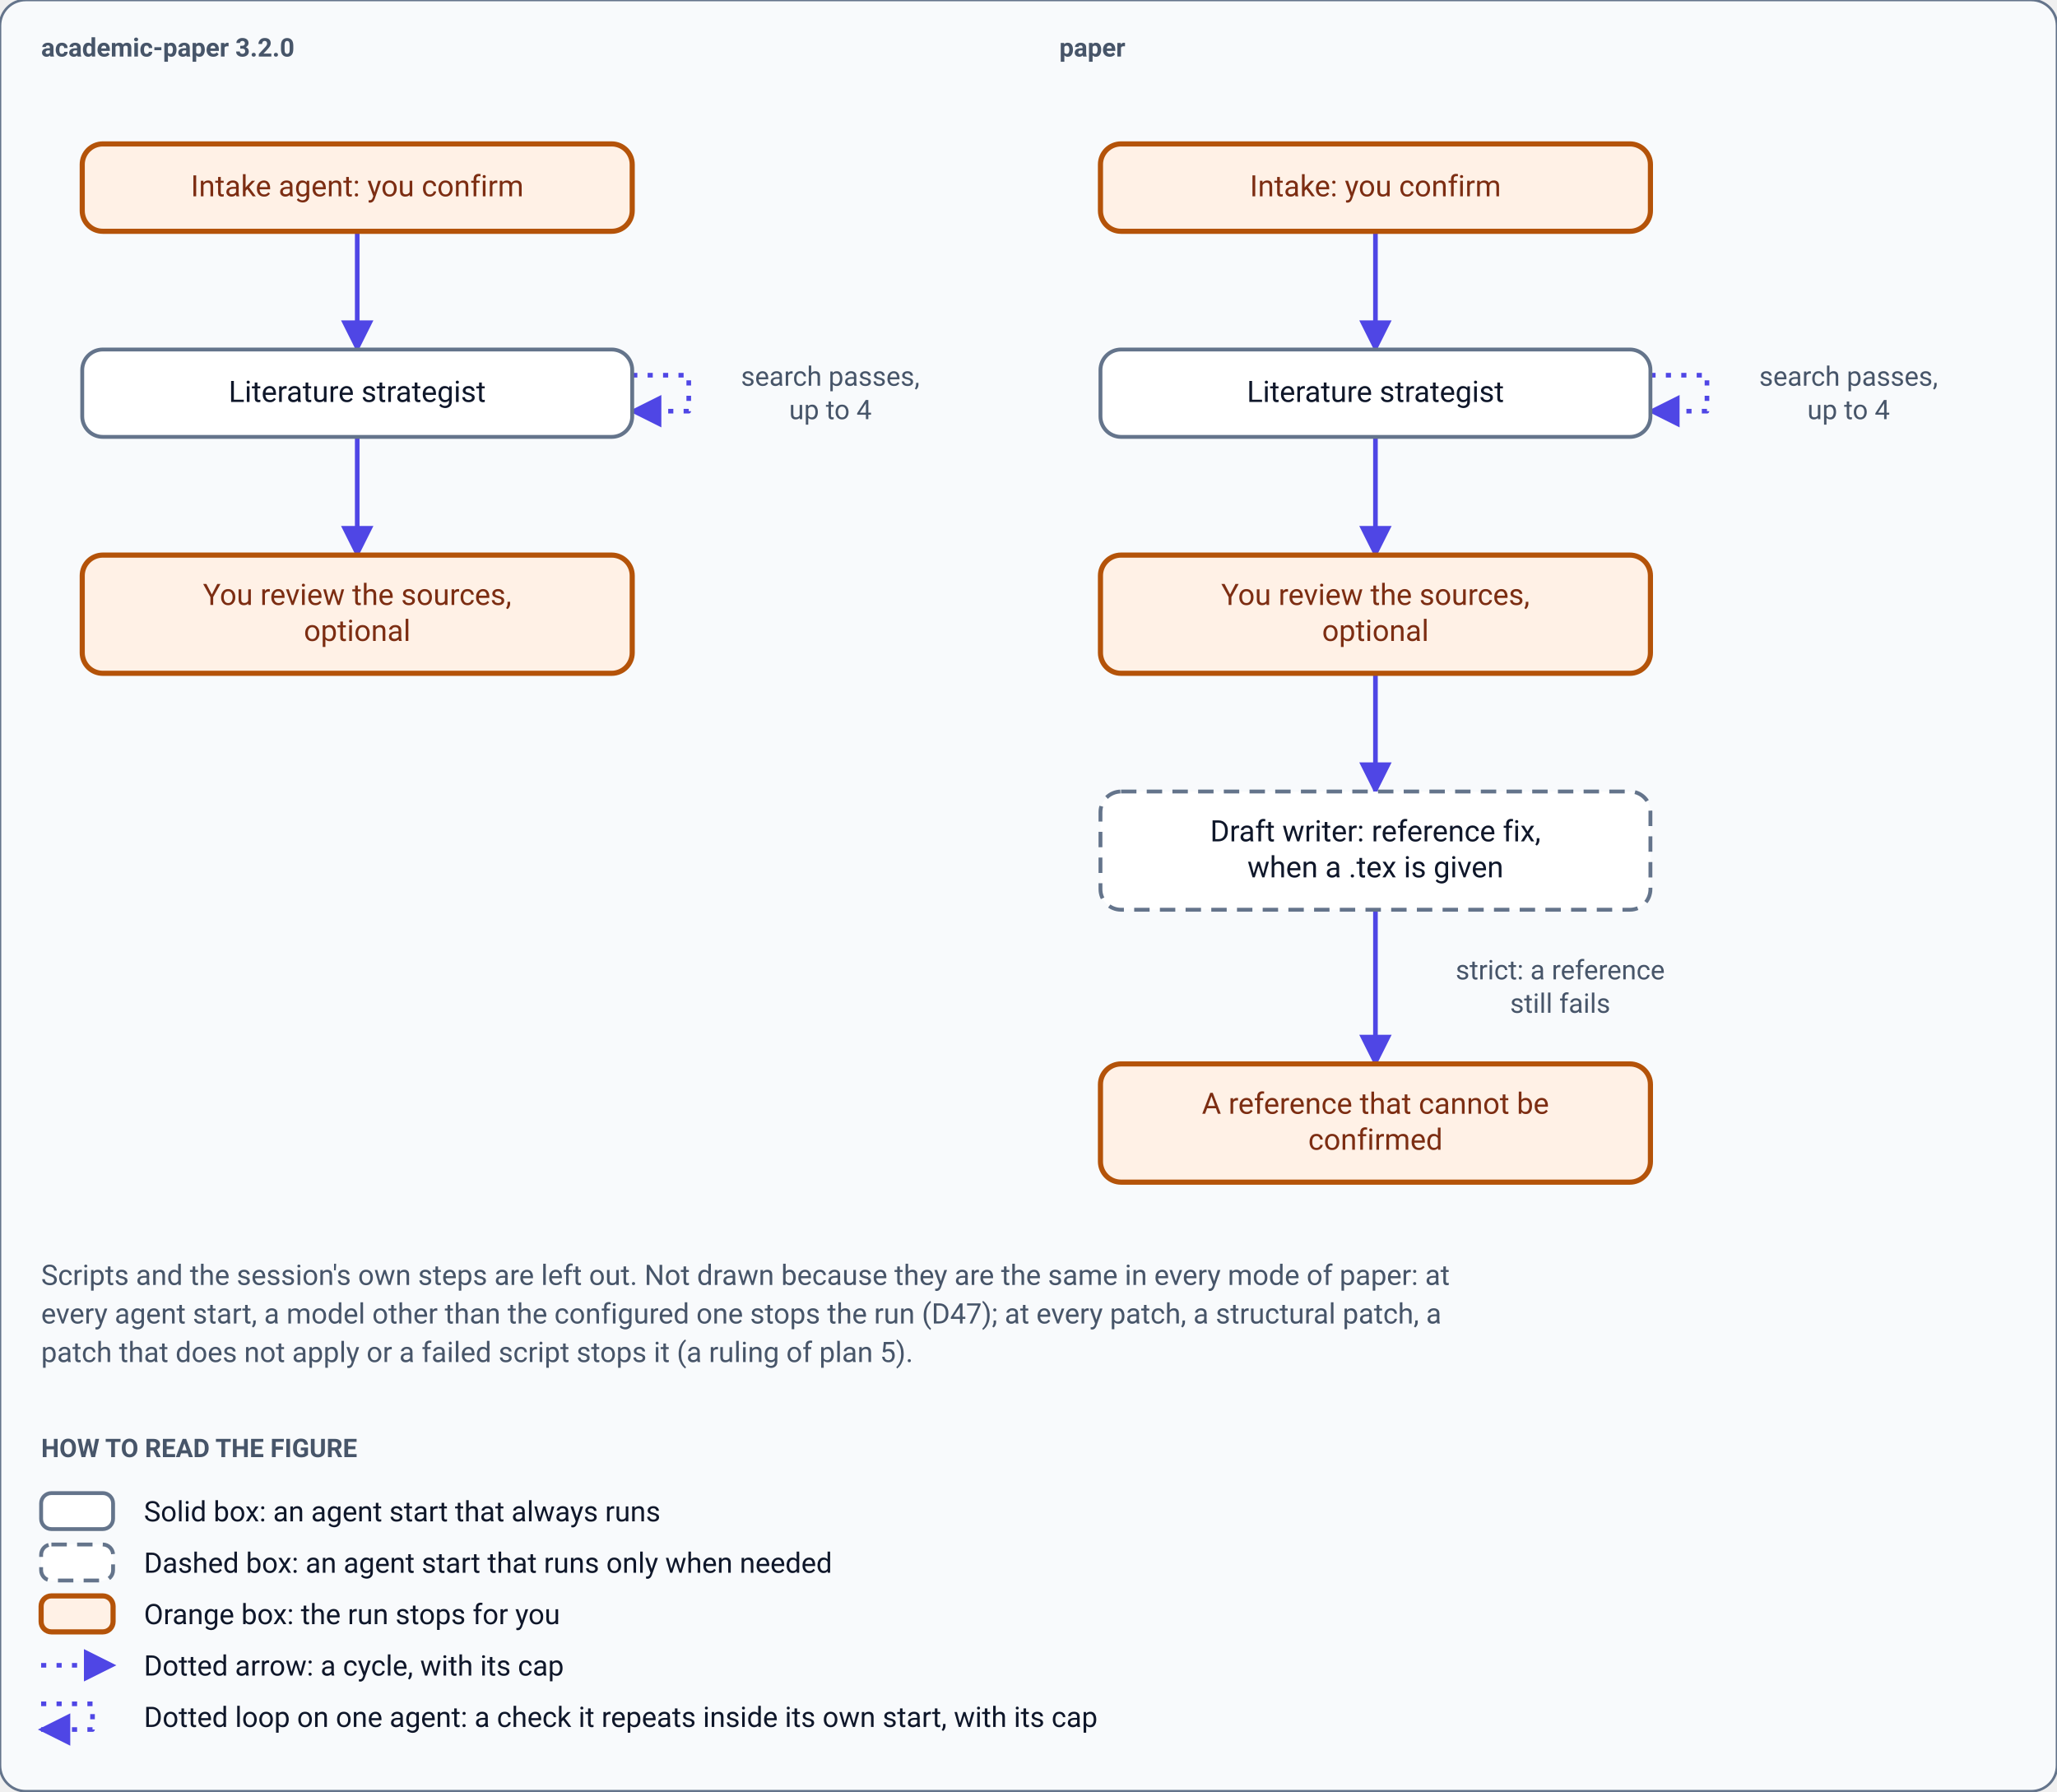
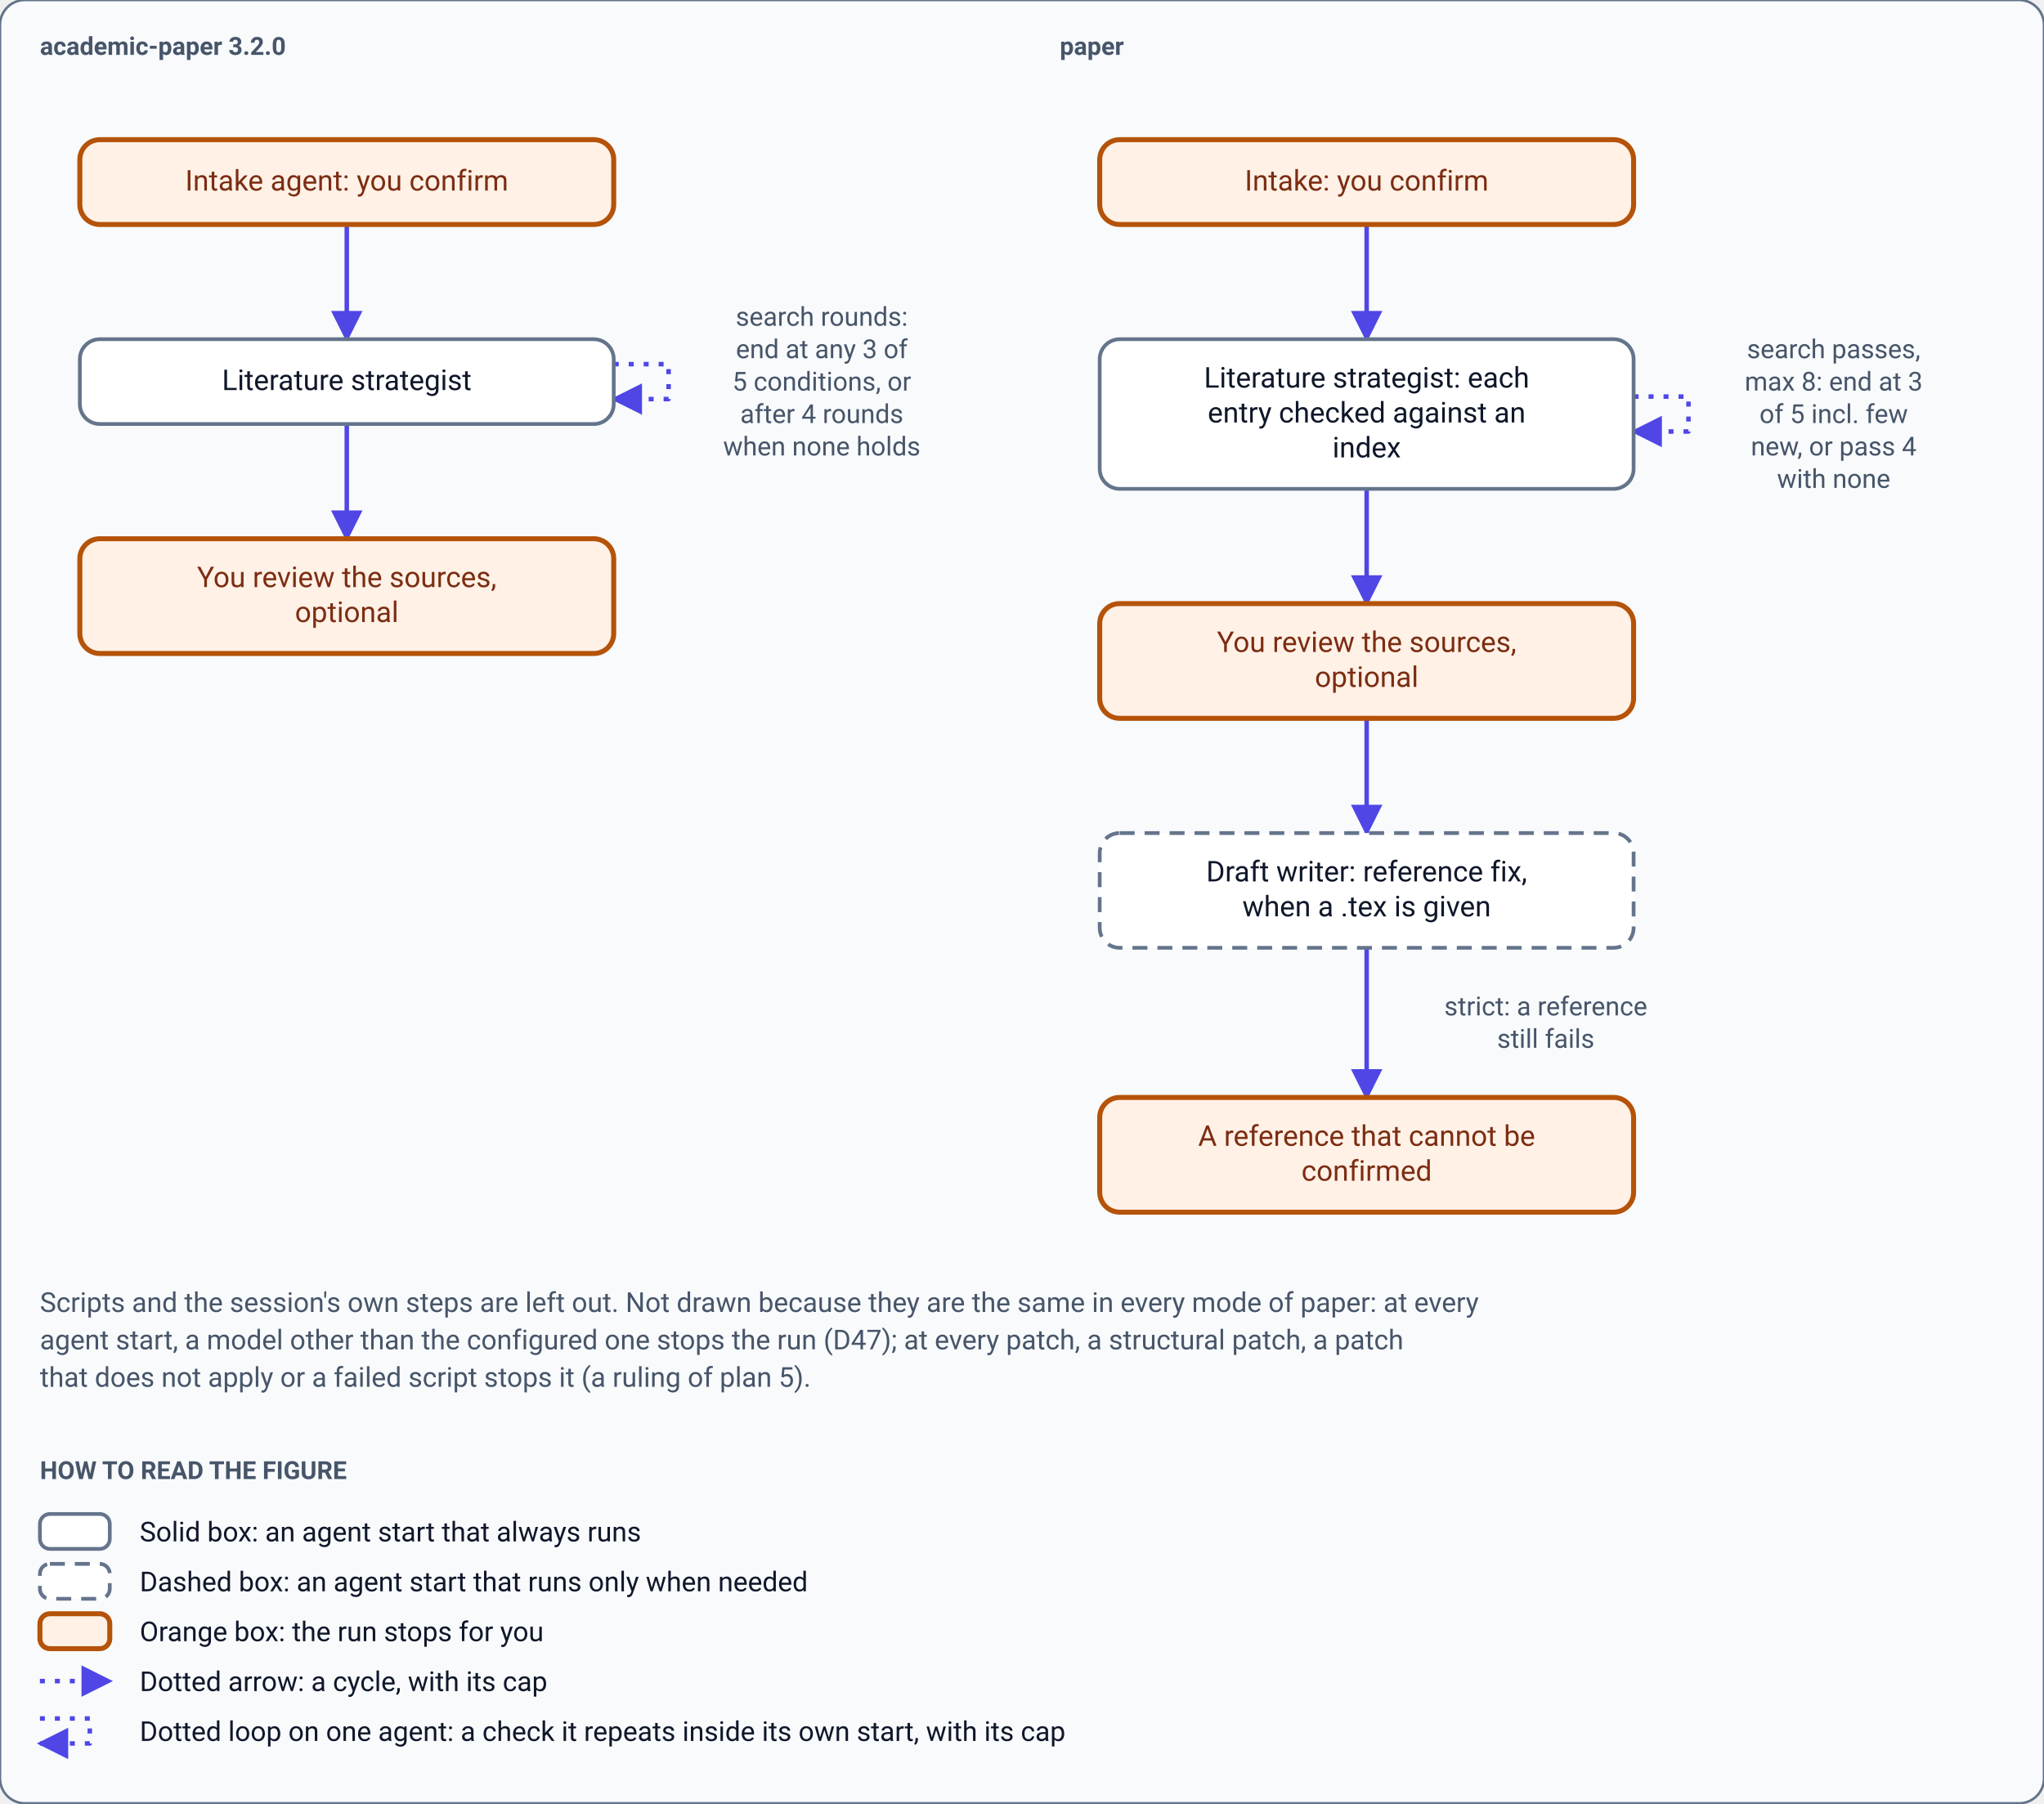
- <svg xmlns="http://www.w3.org/2000/svg" viewBox="0 0 800.4 697" width="800.4" height="697" role="img" aria-label="The lit-review mode, simple view. Boxes: academic-paper 3.2.0: Intake agent: you confirm (stop); Literature strategist (agent); You review the sources, optional (stop) | paper: Intake: you confirm (stop); Literature strategist (agent); You review the sources, optional (stop); Draft writer: reference fix, when a .tex is given (agent, only when needed); A reference that cannot be confirmed (stop).">
+ <svg xmlns="http://www.w3.org/2000/svg" viewBox="0 0 819.3 723" width="819.3" height="723" role="img" aria-label="The lit-review mode, simple view. Boxes: academic-paper 3.2.0: Intake agent: you confirm (stop); Literature strategist (agent); You review the sources, optional (stop) | paper: Intake: you confirm (stop); Literature strategist: each entry checked against an index (agent); You review the sources, optional (stop); Draft writer: reference fix, when a .tex is given (agent, only when needed); A reference that cannot be confirmed (stop).">
  <defs>
    <marker id="arrow" viewBox="0 0 10 10" refX="9" refY="5" markerWidth="7" markerHeight="7" orient="auto">
      <path d="M0,0 L10,5 L0,10 z" fill="#4f46e5" />
    </marker>
  </defs>
-   <rect x="0" y="0" width="800.4" height="697" rx="10" fill="#f8fafc" stroke="#64748b" />
+   <rect x="0" y="0" width="819.3" height="723" rx="10" fill="#f8fafc" stroke="#64748b" />
  <text x="16" y="22" font-family="ui-sans-serif, -apple-system, 'Segoe UI', Roboto, Helvetica, Arial, sans-serif" font-size="10" fill="#475569" font-weight="700" text-anchor="start">academic-paper 3.2.0</text>
  <path d="M139,90 L139,136" fill="none" stroke="#4f46e5" stroke-width="1.8" marker-end="url(#arrow)" stroke-linejoin="round" />
  <path d="M139,170 L139,216" fill="none" stroke="#4f46e5" stroke-width="1.8" marker-end="url(#arrow)" stroke-linejoin="round" />
  <path d="M246,146 L268,146 L268,160 L246,160" fill="none" stroke="#4f46e5" stroke-width="1.8" stroke-dasharray="2 4" marker-end="url(#arrow)" stroke-linejoin="round" />
  <rect x="32" y="56" width="214" height="34" rx="8" fill="#fff1e6" stroke="#b45309" stroke-width="2" />
  <text x="139" y="76.4" font-family="ui-sans-serif, -apple-system, 'Segoe UI', Roboto, Helvetica, Arial, sans-serif" font-size="11.5" fill="#7c2d12" font-weight="400" text-anchor="middle">Intake agent: you confirm</text>
  <rect x="32" y="136" width="214" height="34" rx="8" fill="#ffffff" stroke="#64748b" stroke-width="1.5" />
  <text x="139" y="156.4" font-family="ui-sans-serif, -apple-system, 'Segoe UI', Roboto, Helvetica, Arial, sans-serif" font-size="11.5" fill="#0f172a" font-weight="400" text-anchor="middle">Literature strategist</text>
  <rect x="32" y="216" width="214" height="46" rx="8" fill="#fff1e6" stroke="#b45309" stroke-width="2" />
  <text x="139" y="235.4" font-family="ui-sans-serif, -apple-system, 'Segoe UI', Roboto, Helvetica, Arial, sans-serif" font-size="11.5" fill="#7c2d12" font-weight="400" text-anchor="middle">You review the sources,</text>
  <text x="139" y="249.4" font-family="ui-sans-serif, -apple-system, 'Segoe UI', Roboto, Helvetica, Arial, sans-serif" font-size="11.5" fill="#7c2d12" font-weight="400" text-anchor="middle">optional</text>
-   <text x="323.1" y="150.1" font-family="ui-sans-serif, -apple-system, 'Segoe UI', Roboto, Helvetica, Arial, sans-serif" font-size="10.5" fill="#475569" font-weight="400" text-anchor="middle" stroke="#f8fafc" stroke-width="4" stroke-linejoin="round" paint-order="stroke">search passes,</text>
-   <text x="323.1" y="163.1" font-family="ui-sans-serif, -apple-system, 'Segoe UI', Roboto, Helvetica, Arial, sans-serif" font-size="10.5" fill="#475569" font-weight="400" text-anchor="middle" stroke="#f8fafc" stroke-width="4" stroke-linejoin="round" paint-order="stroke">up to 4</text>
-   <text x="412.2" y="22" font-family="ui-sans-serif, -apple-system, 'Segoe UI', Roboto, Helvetica, Arial, sans-serif" font-size="10" fill="#475569" font-weight="700" text-anchor="start">paper</text>
-   <path d="M535.2,90 L535.2,136" fill="none" stroke="#4f46e5" stroke-width="1.8" marker-end="url(#arrow)" stroke-linejoin="round" />
-   <path d="M535.2,170 L535.2,216" fill="none" stroke="#4f46e5" stroke-width="1.8" marker-end="url(#arrow)" stroke-linejoin="round" />
-   <path d="M535.2,262 L535.2,308" fill="none" stroke="#4f46e5" stroke-width="1.8" marker-end="url(#arrow)" stroke-linejoin="round" />
-   <path d="M535.2,354 L535.2,414" fill="none" stroke="#4f46e5" stroke-width="1.8" marker-end="url(#arrow)" stroke-linejoin="round" />
-   <path d="M642.2,146 L664.2,146 L664.2,160 L642.2,160" fill="none" stroke="#4f46e5" stroke-width="1.8" stroke-dasharray="2 4" marker-end="url(#arrow)" stroke-linejoin="round" />
-   <rect x="428.2" y="56" width="214" height="34" rx="8" fill="#fff1e6" stroke="#b45309" stroke-width="2" />
-   <text x="535.2" y="76.4" font-family="ui-sans-serif, -apple-system, 'Segoe UI', Roboto, Helvetica, Arial, sans-serif" font-size="11.5" fill="#7c2d12" font-weight="400" text-anchor="middle">Intake: you confirm</text>
-   <rect x="428.2" y="136" width="214" height="34" rx="8" fill="#ffffff" stroke="#64748b" stroke-width="1.5" />
-   <text x="535.2" y="156.4" font-family="ui-sans-serif, -apple-system, 'Segoe UI', Roboto, Helvetica, Arial, sans-serif" font-size="11.5" fill="#0f172a" font-weight="400" text-anchor="middle">Literature strategist</text>
-   <rect x="428.2" y="216" width="214" height="46" rx="8" fill="#fff1e6" stroke="#b45309" stroke-width="2" />
-   <text x="535.2" y="235.4" font-family="ui-sans-serif, -apple-system, 'Segoe UI', Roboto, Helvetica, Arial, sans-serif" font-size="11.5" fill="#7c2d12" font-weight="400" text-anchor="middle">You review the sources,</text>
-   <text x="535.2" y="249.4" font-family="ui-sans-serif, -apple-system, 'Segoe UI', Roboto, Helvetica, Arial, sans-serif" font-size="11.5" fill="#7c2d12" font-weight="400" text-anchor="middle">optional</text>
-   <rect x="428.2" y="308" width="214" height="46" rx="8" fill="#ffffff" stroke="#64748b" stroke-width="1.5" stroke-dasharray="6 4" />
-   <text x="535.2" y="327.4" font-family="ui-sans-serif, -apple-system, 'Segoe UI', Roboto, Helvetica, Arial, sans-serif" font-size="11.5" fill="#0f172a" font-weight="400" text-anchor="middle">Draft writer: reference fix,</text>
-   <text x="535.2" y="341.4" font-family="ui-sans-serif, -apple-system, 'Segoe UI', Roboto, Helvetica, Arial, sans-serif" font-size="11.5" fill="#0f172a" font-weight="400" text-anchor="middle">when a .tex is given</text>
-   <rect x="428.2" y="414" width="214" height="46" rx="8" fill="#fff1e6" stroke="#b45309" stroke-width="2" />
-   <text x="535.2" y="433.4" font-family="ui-sans-serif, -apple-system, 'Segoe UI', Roboto, Helvetica, Arial, sans-serif" font-size="11.5" fill="#7c2d12" font-weight="400" text-anchor="middle">A reference that cannot be</text>
-   <text x="535.2" y="447.4" font-family="ui-sans-serif, -apple-system, 'Segoe UI', Roboto, Helvetica, Arial, sans-serif" font-size="11.5" fill="#7c2d12" font-weight="400" text-anchor="middle">confirmed</text>
-   <text x="607.1" y="381.1" font-family="ui-sans-serif, -apple-system, 'Segoe UI', Roboto, Helvetica, Arial, sans-serif" font-size="10.5" fill="#475569" font-weight="400" text-anchor="middle" stroke="#f8fafc" stroke-width="4" stroke-linejoin="round" paint-order="stroke">strict: a reference</text>
-   <text x="607.1" y="394.1" font-family="ui-sans-serif, -apple-system, 'Segoe UI', Roboto, Helvetica, Arial, sans-serif" font-size="10.5" fill="#475569" font-weight="400" text-anchor="middle" stroke="#f8fafc" stroke-width="4" stroke-linejoin="round" paint-order="stroke">still fails</text>
-   <text x="719.3" y="150.1" font-family="ui-sans-serif, -apple-system, 'Segoe UI', Roboto, Helvetica, Arial, sans-serif" font-size="10.5" fill="#475569" font-weight="400" text-anchor="middle" stroke="#f8fafc" stroke-width="4" stroke-linejoin="round" paint-order="stroke">search passes,</text>
-   <text x="719.3" y="163.1" font-family="ui-sans-serif, -apple-system, 'Segoe UI', Roboto, Helvetica, Arial, sans-serif" font-size="10.5" fill="#475569" font-weight="400" text-anchor="middle" stroke="#f8fafc" stroke-width="4" stroke-linejoin="round" paint-order="stroke">up to 4</text>
-   <text x="16" y="500" font-family="ui-sans-serif, -apple-system, 'Segoe UI', Roboto, Helvetica, Arial, sans-serif" font-size="11" fill="#475569" font-weight="400" text-anchor="start">Scripts and the session's own steps are left out. Not drawn because they are the same in every mode of paper: at</text>
-   <text x="16" y="515" font-family="ui-sans-serif, -apple-system, 'Segoe UI', Roboto, Helvetica, Arial, sans-serif" font-size="11" fill="#475569" font-weight="400" text-anchor="start">every agent start, a model other than the configured one stops the run (D47); at every patch, a structural patch, a</text>
-   <text x="16" y="530" font-family="ui-sans-serif, -apple-system, 'Segoe UI', Roboto, Helvetica, Arial, sans-serif" font-size="11" fill="#475569" font-weight="400" text-anchor="start">patch that does not apply or a failed script stops it (a ruling of plan 5).</text>
-   <text x="16" y="567" font-family="ui-sans-serif, -apple-system, 'Segoe UI', Roboto, Helvetica, Arial, sans-serif" font-size="10" fill="#475569" font-weight="700" text-anchor="start">HOW TO READ THE FIGURE</text>
-   <rect x="16" y="581" width="28" height="14" rx="4" fill="#ffffff" stroke="#64748b" stroke-width="1.5" />
-   <text x="56" y="592" font-family="ui-sans-serif, -apple-system, 'Segoe UI', Roboto, Helvetica, Arial, sans-serif" font-size="11" fill="#0f172a" font-weight="400" text-anchor="start">Solid box: an agent start that always runs</text>
-   <rect x="16" y="601" width="28" height="14" rx="4" fill="#ffffff" stroke="#64748b" stroke-width="1.5" stroke-dasharray="6 4" />
-   <text x="56" y="612" font-family="ui-sans-serif, -apple-system, 'Segoe UI', Roboto, Helvetica, Arial, sans-serif" font-size="11" fill="#0f172a" font-weight="400" text-anchor="start">Dashed box: an agent start that runs only when needed</text>
-   <rect x="16" y="621" width="28" height="14" rx="4" fill="#fff1e6" stroke="#b45309" stroke-width="2" />
-   <text x="56" y="632" font-family="ui-sans-serif, -apple-system, 'Segoe UI', Roboto, Helvetica, Arial, sans-serif" font-size="11" fill="#0f172a" font-weight="400" text-anchor="start">Orange box: the run stops for you</text>
-   <path d="M16,648 L44,648" fill="none" stroke="#4f46e5" stroke-width="1.8" stroke-dasharray="2 4" marker-end="url(#arrow)" stroke-linejoin="round" />
-   <text x="56" y="652" font-family="ui-sans-serif, -apple-system, 'Segoe UI', Roboto, Helvetica, Arial, sans-serif" font-size="11" fill="#0f172a" font-weight="400" text-anchor="start">Dotted arrow: a cycle, with its cap</text>
-   <path d="M16,663 L36,663 L36,673 L16,673" fill="none" stroke="#4f46e5" stroke-width="1.8" stroke-dasharray="2 4" marker-end="url(#arrow)" stroke-linejoin="round" />
-   <text x="56" y="672" font-family="ui-sans-serif, -apple-system, 'Segoe UI', Roboto, Helvetica, Arial, sans-serif" font-size="11" fill="#0f172a" font-weight="400" text-anchor="start">Dotted loop on one agent: a check it repeats inside its own start, with its cap</text>
+   <text x="329.4" y="130.6" font-family="ui-sans-serif, -apple-system, 'Segoe UI', Roboto, Helvetica, Arial, sans-serif" font-size="10.5" fill="#475569" font-weight="400" text-anchor="middle" stroke="#f8fafc" stroke-width="4" stroke-linejoin="round" paint-order="stroke">search rounds:</text>
+   <text x="329.4" y="143.6" font-family="ui-sans-serif, -apple-system, 'Segoe UI', Roboto, Helvetica, Arial, sans-serif" font-size="10.5" fill="#475569" font-weight="400" text-anchor="middle" stroke="#f8fafc" stroke-width="4" stroke-linejoin="round" paint-order="stroke">end at any 3 of</text>
+   <text x="329.4" y="156.6" font-family="ui-sans-serif, -apple-system, 'Segoe UI', Roboto, Helvetica, Arial, sans-serif" font-size="10.5" fill="#475569" font-weight="400" text-anchor="middle" stroke="#f8fafc" stroke-width="4" stroke-linejoin="round" paint-order="stroke">5 conditions, or</text>
+   <text x="329.4" y="169.6" font-family="ui-sans-serif, -apple-system, 'Segoe UI', Roboto, Helvetica, Arial, sans-serif" font-size="10.5" fill="#475569" font-weight="400" text-anchor="middle" stroke="#f8fafc" stroke-width="4" stroke-linejoin="round" paint-order="stroke">after 4 rounds</text>
+   <text x="329.4" y="182.6" font-family="ui-sans-serif, -apple-system, 'Segoe UI', Roboto, Helvetica, Arial, sans-serif" font-size="10.5" fill="#475569" font-weight="400" text-anchor="middle" stroke="#f8fafc" stroke-width="4" stroke-linejoin="round" paint-order="stroke">when none holds</text>
+   <text x="424.8" y="22" font-family="ui-sans-serif, -apple-system, 'Segoe UI', Roboto, Helvetica, Arial, sans-serif" font-size="10" fill="#475569" font-weight="700" text-anchor="start">paper</text>
+   <path d="M547.8,90 L547.8,136" fill="none" stroke="#4f46e5" stroke-width="1.8" marker-end="url(#arrow)" stroke-linejoin="round" />
+   <path d="M547.8,196 L547.8,242" fill="none" stroke="#4f46e5" stroke-width="1.8" marker-end="url(#arrow)" stroke-linejoin="round" />
+   <path d="M547.8,288 L547.8,334" fill="none" stroke="#4f46e5" stroke-width="1.8" marker-end="url(#arrow)" stroke-linejoin="round" />
+   <path d="M547.8,380 L547.8,440" fill="none" stroke="#4f46e5" stroke-width="1.8" marker-end="url(#arrow)" stroke-linejoin="round" />
+   <path d="M654.8,159 L676.8,159 L676.8,173 L654.8,173" fill="none" stroke="#4f46e5" stroke-width="1.8" stroke-dasharray="2 4" marker-end="url(#arrow)" stroke-linejoin="round" />
+   <rect x="440.8" y="56" width="214" height="34" rx="8" fill="#fff1e6" stroke="#b45309" stroke-width="2" />
+   <text x="547.8" y="76.4" font-family="ui-sans-serif, -apple-system, 'Segoe UI', Roboto, Helvetica, Arial, sans-serif" font-size="11.5" fill="#7c2d12" font-weight="400" text-anchor="middle">Intake: you confirm</text>
+   <rect x="440.8" y="136" width="214" height="60" rx="8" fill="#ffffff" stroke="#64748b" stroke-width="1.5" />
+   <text x="547.8" y="155.4" font-family="ui-sans-serif, -apple-system, 'Segoe UI', Roboto, Helvetica, Arial, sans-serif" font-size="11.5" fill="#0f172a" font-weight="400" text-anchor="middle">Literature strategist: each</text>
+   <text x="547.8" y="169.4" font-family="ui-sans-serif, -apple-system, 'Segoe UI', Roboto, Helvetica, Arial, sans-serif" font-size="11.5" fill="#0f172a" font-weight="400" text-anchor="middle">entry checked against an</text>
+   <text x="547.8" y="183.4" font-family="ui-sans-serif, -apple-system, 'Segoe UI', Roboto, Helvetica, Arial, sans-serif" font-size="11.5" fill="#0f172a" font-weight="400" text-anchor="middle">index</text>
+   <rect x="440.8" y="242" width="214" height="46" rx="8" fill="#fff1e6" stroke="#b45309" stroke-width="2" />
+   <text x="547.8" y="261.4" font-family="ui-sans-serif, -apple-system, 'Segoe UI', Roboto, Helvetica, Arial, sans-serif" font-size="11.5" fill="#7c2d12" font-weight="400" text-anchor="middle">You review the sources,</text>
+   <text x="547.8" y="275.4" font-family="ui-sans-serif, -apple-system, 'Segoe UI', Roboto, Helvetica, Arial, sans-serif" font-size="11.5" fill="#7c2d12" font-weight="400" text-anchor="middle">optional</text>
+   <rect x="440.8" y="334" width="214" height="46" rx="8" fill="#ffffff" stroke="#64748b" stroke-width="1.5" stroke-dasharray="6 4" />
+   <text x="547.8" y="353.4" font-family="ui-sans-serif, -apple-system, 'Segoe UI', Roboto, Helvetica, Arial, sans-serif" font-size="11.5" fill="#0f172a" font-weight="400" text-anchor="middle">Draft writer: reference fix,</text>
+   <text x="547.8" y="367.4" font-family="ui-sans-serif, -apple-system, 'Segoe UI', Roboto, Helvetica, Arial, sans-serif" font-size="11.5" fill="#0f172a" font-weight="400" text-anchor="middle">when a .tex is given</text>
+   <rect x="440.8" y="440" width="214" height="46" rx="8" fill="#fff1e6" stroke="#b45309" stroke-width="2" />
+   <text x="547.8" y="459.4" font-family="ui-sans-serif, -apple-system, 'Segoe UI', Roboto, Helvetica, Arial, sans-serif" font-size="11.5" fill="#7c2d12" font-weight="400" text-anchor="middle">A reference that cannot be</text>
+   <text x="547.8" y="473.4" font-family="ui-sans-serif, -apple-system, 'Segoe UI', Roboto, Helvetica, Arial, sans-serif" font-size="11.5" fill="#7c2d12" font-weight="400" text-anchor="middle">confirmed</text>
+   <text x="619.6" y="407.1" font-family="ui-sans-serif, -apple-system, 'Segoe UI', Roboto, Helvetica, Arial, sans-serif" font-size="10.5" fill="#475569" font-weight="400" text-anchor="middle" stroke="#f8fafc" stroke-width="4" stroke-linejoin="round" paint-order="stroke">strict: a reference</text>
+   <text x="619.6" y="420.1" font-family="ui-sans-serif, -apple-system, 'Segoe UI', Roboto, Helvetica, Arial, sans-serif" font-size="10.5" fill="#475569" font-weight="400" text-anchor="middle" stroke="#f8fafc" stroke-width="4" stroke-linejoin="round" paint-order="stroke">still fails</text>
+   <text x="735" y="143.6" font-family="ui-sans-serif, -apple-system, 'Segoe UI', Roboto, Helvetica, Arial, sans-serif" font-size="10.5" fill="#475569" font-weight="400" text-anchor="middle" stroke="#f8fafc" stroke-width="4" stroke-linejoin="round" paint-order="stroke">search passes,</text>
+   <text x="735" y="156.6" font-family="ui-sans-serif, -apple-system, 'Segoe UI', Roboto, Helvetica, Arial, sans-serif" font-size="10.5" fill="#475569" font-weight="400" text-anchor="middle" stroke="#f8fafc" stroke-width="4" stroke-linejoin="round" paint-order="stroke">max 8: end at 3</text>
+   <text x="735" y="169.6" font-family="ui-sans-serif, -apple-system, 'Segoe UI', Roboto, Helvetica, Arial, sans-serif" font-size="10.5" fill="#475569" font-weight="400" text-anchor="middle" stroke="#f8fafc" stroke-width="4" stroke-linejoin="round" paint-order="stroke">of 5 incl. few</text>
+   <text x="735" y="182.6" font-family="ui-sans-serif, -apple-system, 'Segoe UI', Roboto, Helvetica, Arial, sans-serif" font-size="10.5" fill="#475569" font-weight="400" text-anchor="middle" stroke="#f8fafc" stroke-width="4" stroke-linejoin="round" paint-order="stroke">new, or pass 4</text>
+   <text x="735" y="195.6" font-family="ui-sans-serif, -apple-system, 'Segoe UI', Roboto, Helvetica, Arial, sans-serif" font-size="10.5" fill="#475569" font-weight="400" text-anchor="middle" stroke="#f8fafc" stroke-width="4" stroke-linejoin="round" paint-order="stroke">with none</text>
+   <text x="16" y="526" font-family="ui-sans-serif, -apple-system, 'Segoe UI', Roboto, Helvetica, Arial, sans-serif" font-size="11" fill="#475569" font-weight="400" text-anchor="start">Scripts and the session's own steps are left out. Not drawn because they are the same in every mode of paper: at every</text>
+   <text x="16" y="541" font-family="ui-sans-serif, -apple-system, 'Segoe UI', Roboto, Helvetica, Arial, sans-serif" font-size="11" fill="#475569" font-weight="400" text-anchor="start">agent start, a model other than the configured one stops the run (D47); at every patch, a structural patch, a patch</text>
+   <text x="16" y="556" font-family="ui-sans-serif, -apple-system, 'Segoe UI', Roboto, Helvetica, Arial, sans-serif" font-size="11" fill="#475569" font-weight="400" text-anchor="start">that does not apply or a failed script stops it (a ruling of plan 5).</text>
+   <text x="16" y="593" font-family="ui-sans-serif, -apple-system, 'Segoe UI', Roboto, Helvetica, Arial, sans-serif" font-size="10" fill="#475569" font-weight="700" text-anchor="start">HOW TO READ THE FIGURE</text>
+   <rect x="16" y="607" width="28" height="14" rx="4" fill="#ffffff" stroke="#64748b" stroke-width="1.5" />
+   <text x="56" y="618" font-family="ui-sans-serif, -apple-system, 'Segoe UI', Roboto, Helvetica, Arial, sans-serif" font-size="11" fill="#0f172a" font-weight="400" text-anchor="start">Solid box: an agent start that always runs</text>
+   <rect x="16" y="627" width="28" height="14" rx="4" fill="#ffffff" stroke="#64748b" stroke-width="1.5" stroke-dasharray="6 4" />
+   <text x="56" y="638" font-family="ui-sans-serif, -apple-system, 'Segoe UI', Roboto, Helvetica, Arial, sans-serif" font-size="11" fill="#0f172a" font-weight="400" text-anchor="start">Dashed box: an agent start that runs only when needed</text>
+   <rect x="16" y="647" width="28" height="14" rx="4" fill="#fff1e6" stroke="#b45309" stroke-width="2" />
+   <text x="56" y="658" font-family="ui-sans-serif, -apple-system, 'Segoe UI', Roboto, Helvetica, Arial, sans-serif" font-size="11" fill="#0f172a" font-weight="400" text-anchor="start">Orange box: the run stops for you</text>
+   <path d="M16,674 L44,674" fill="none" stroke="#4f46e5" stroke-width="1.8" stroke-dasharray="2 4" marker-end="url(#arrow)" stroke-linejoin="round" />
+   <text x="56" y="678" font-family="ui-sans-serif, -apple-system, 'Segoe UI', Roboto, Helvetica, Arial, sans-serif" font-size="11" fill="#0f172a" font-weight="400" text-anchor="start">Dotted arrow: a cycle, with its cap</text>
+   <path d="M16,689 L36,689 L36,699 L16,699" fill="none" stroke="#4f46e5" stroke-width="1.8" stroke-dasharray="2 4" marker-end="url(#arrow)" stroke-linejoin="round" />
+   <text x="56" y="698" font-family="ui-sans-serif, -apple-system, 'Segoe UI', Roboto, Helvetica, Arial, sans-serif" font-size="11" fill="#0f172a" font-weight="400" text-anchor="start">Dotted loop on one agent: a check it repeats inside its own start, with its cap</text>
</svg>
